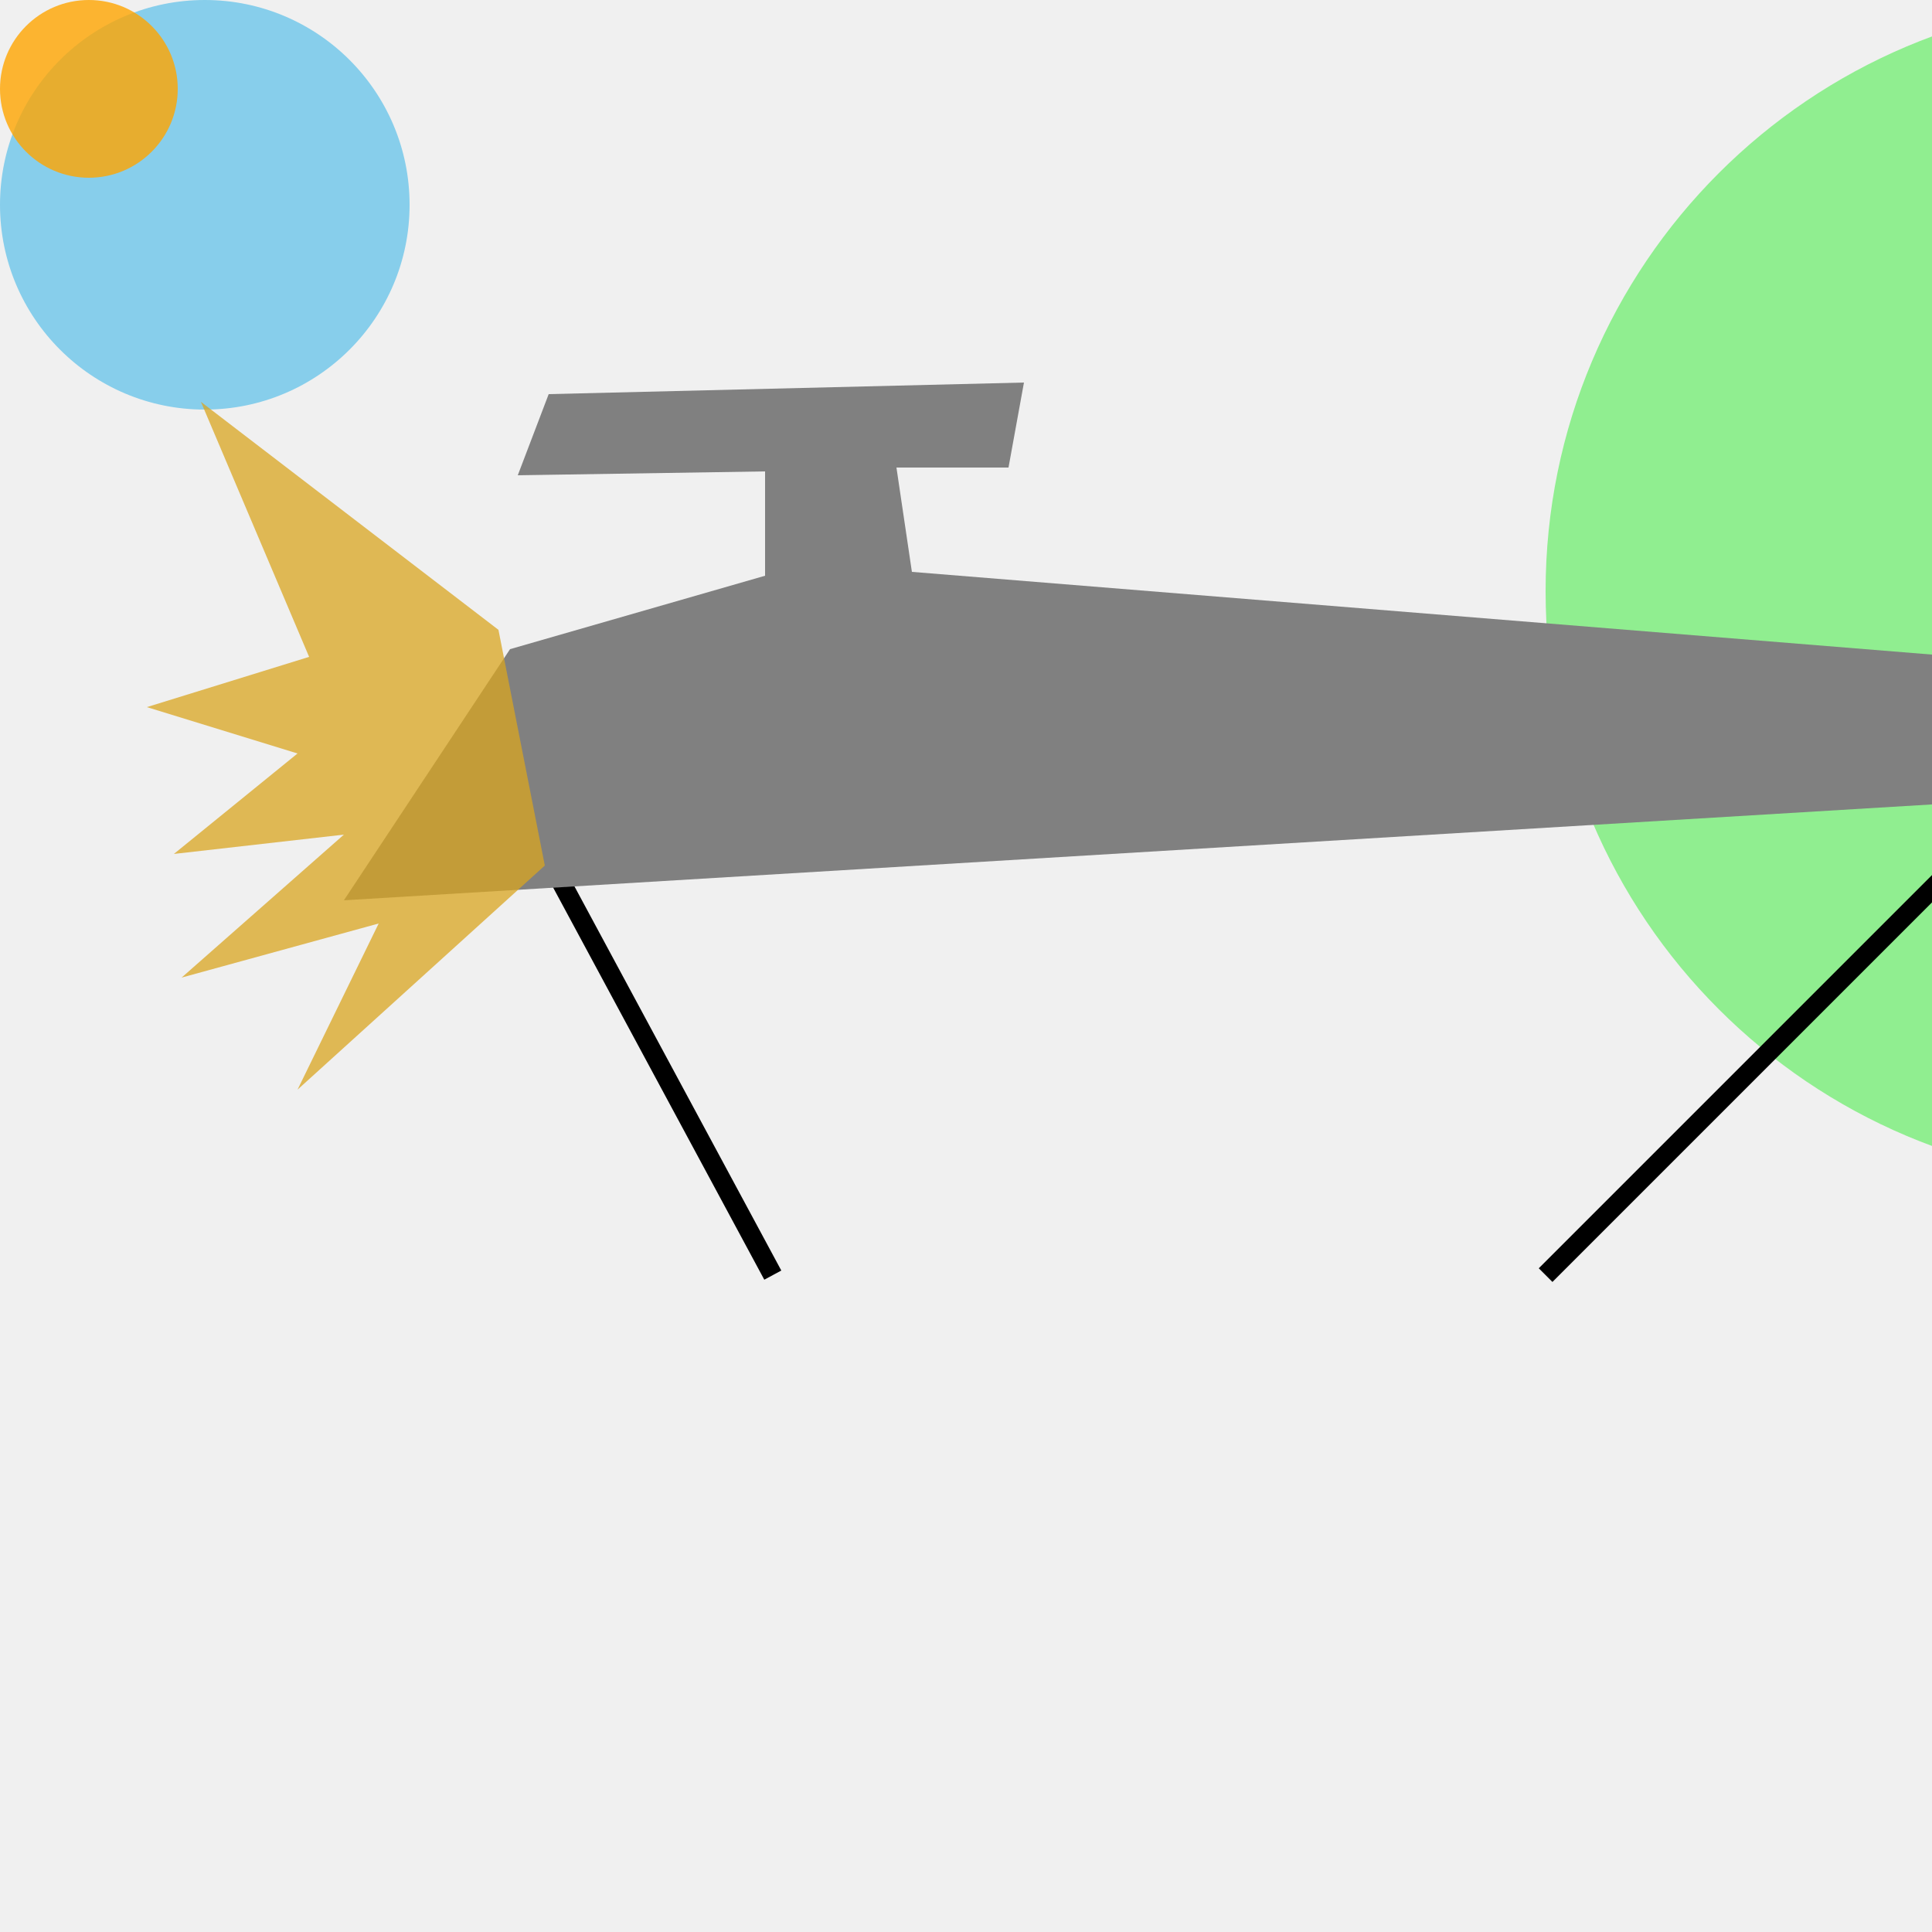
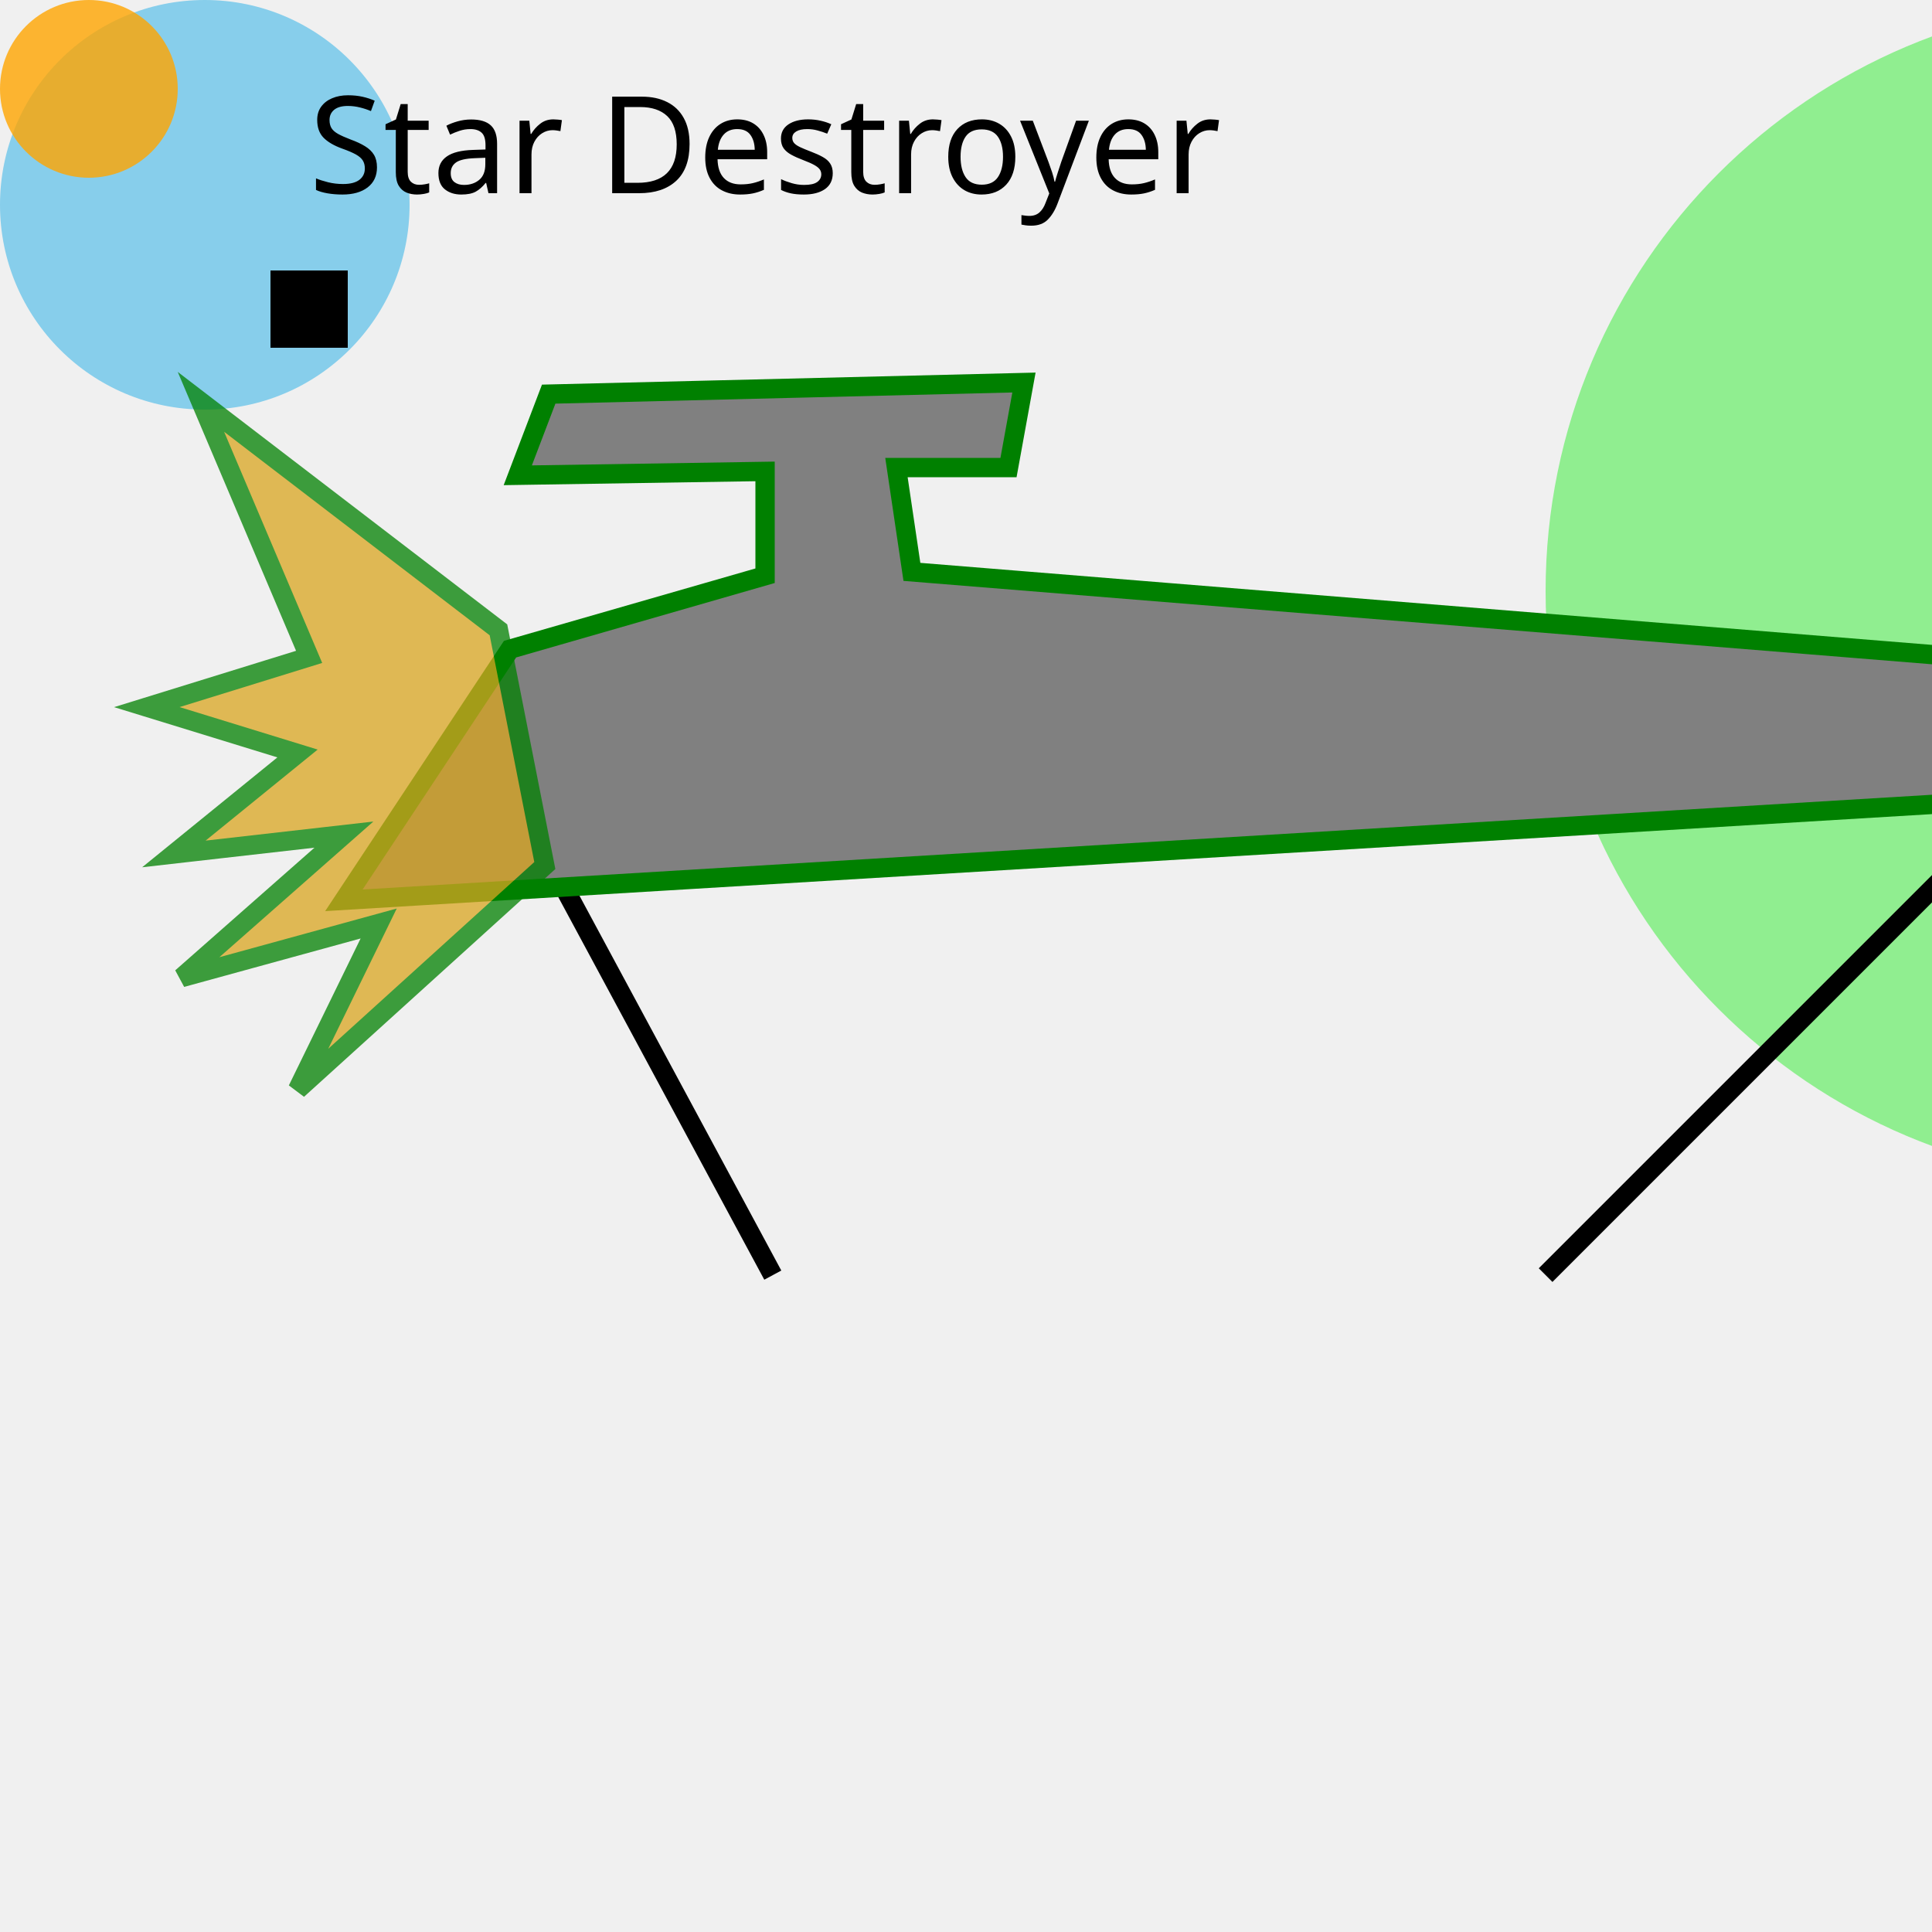
<svg xmlns="http://www.w3.org/2000/svg" viewBox="0, 0, 500, 500">
  <circle cx="553" cy="153" r="153" fill="LightGreen" />
  <circle cx="53" cy="53" r="53" fill="skyblue" />
+   <text x="80" y="50" font-family="Verdana" font-size="35">
+     Star Destroyer
+   </text>
+   <rect x="70" y="70" width="20" height="20" />
  <circle cx="23" cy="23" r="23" fill="orange" opacity=".80" />
  <line x1="400" y1="330" x2="530" y2="200" stroke-width="5" stroke="black" fill="red" />
  <line x1="200" y1="330" x2="130" y2="200" stroke-width="5" stroke="black" fill="red" />
-   <polygon points="89 233,619 201,643 181,236 148,232 121,261 121,265 99,142 102,134 123,198 122,198 149,132 168" fill="gray" />
-   <polygon points="141 224,77 282,98 239,47 253,89 216,45 221,77 195,38 183,80 170,52 104,129 163" fill="goldenrod" opacity=".75" />
+   <g stroke="green" fill="white" stroke-width="5">
+     <polygon points="89 233,619 201,643 181,236 148,232 121,261 121,265 99,142 102,134 123,198 122,198 149,132 168" fill="gray" />
+     <polygon points="141 224,77 282,98 239,47 253,89 216,45 221,77 195,38 183,80 170,52 104,129 163" fill="goldenrod" opacity=".75" />
+   </g>
  <path d="" fill="blue" />
-   <text x="50" y="50" font-familiy="Bebas Neue" stroke-width="3" fill="red" />
-   <g stroke="black" stroke-width="5" />
  <viewBox width="2000" height="2000" />
</svg>
